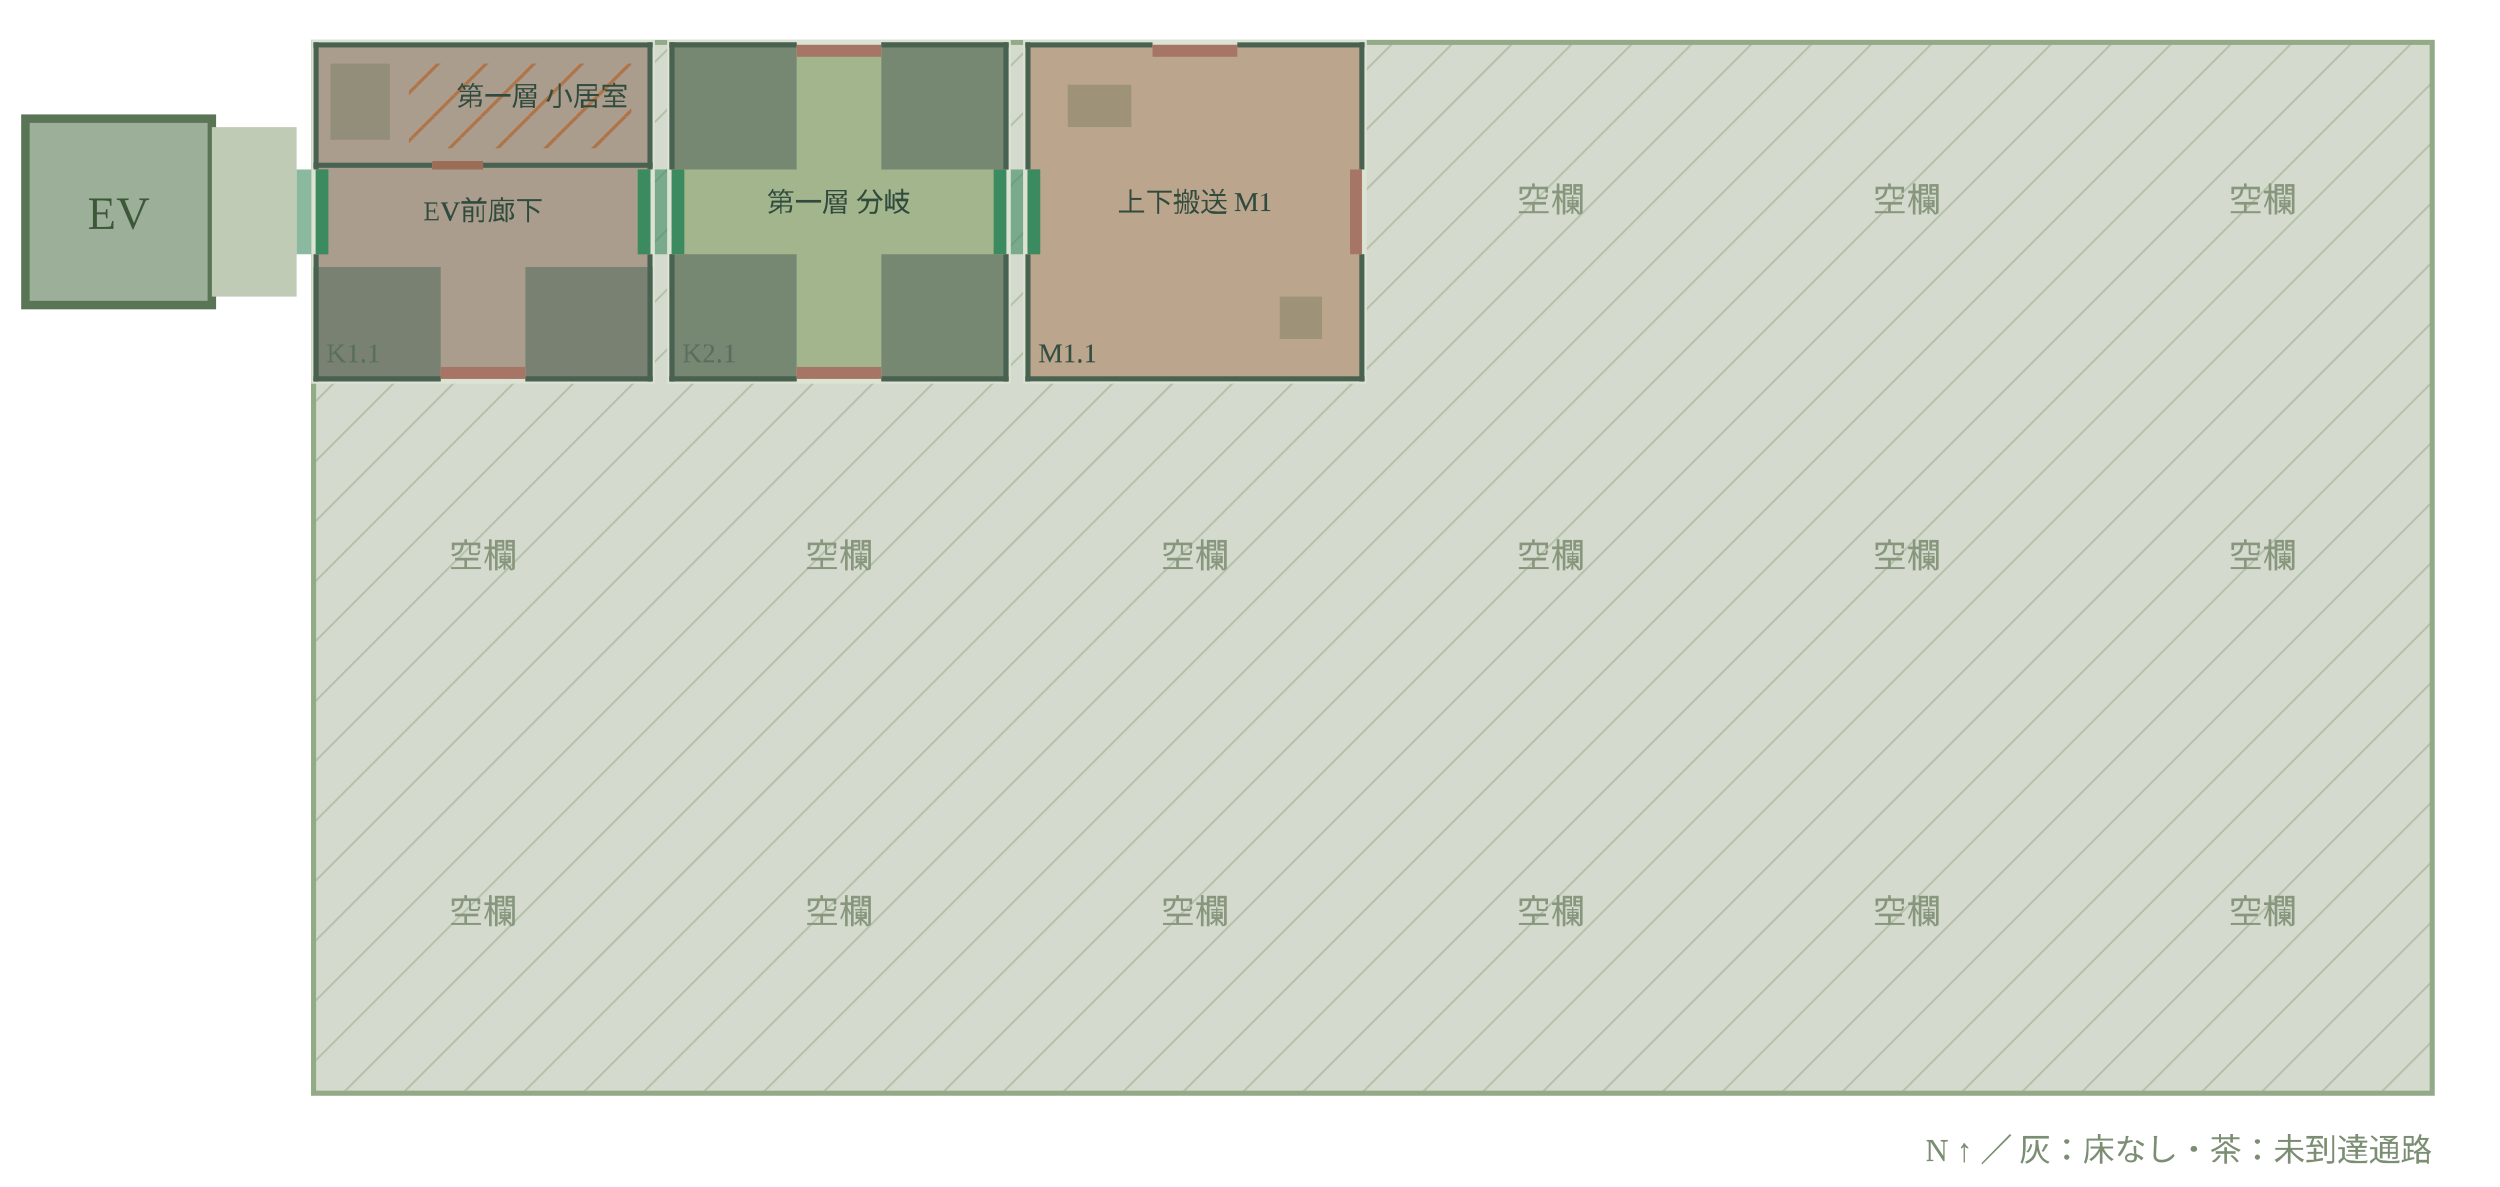
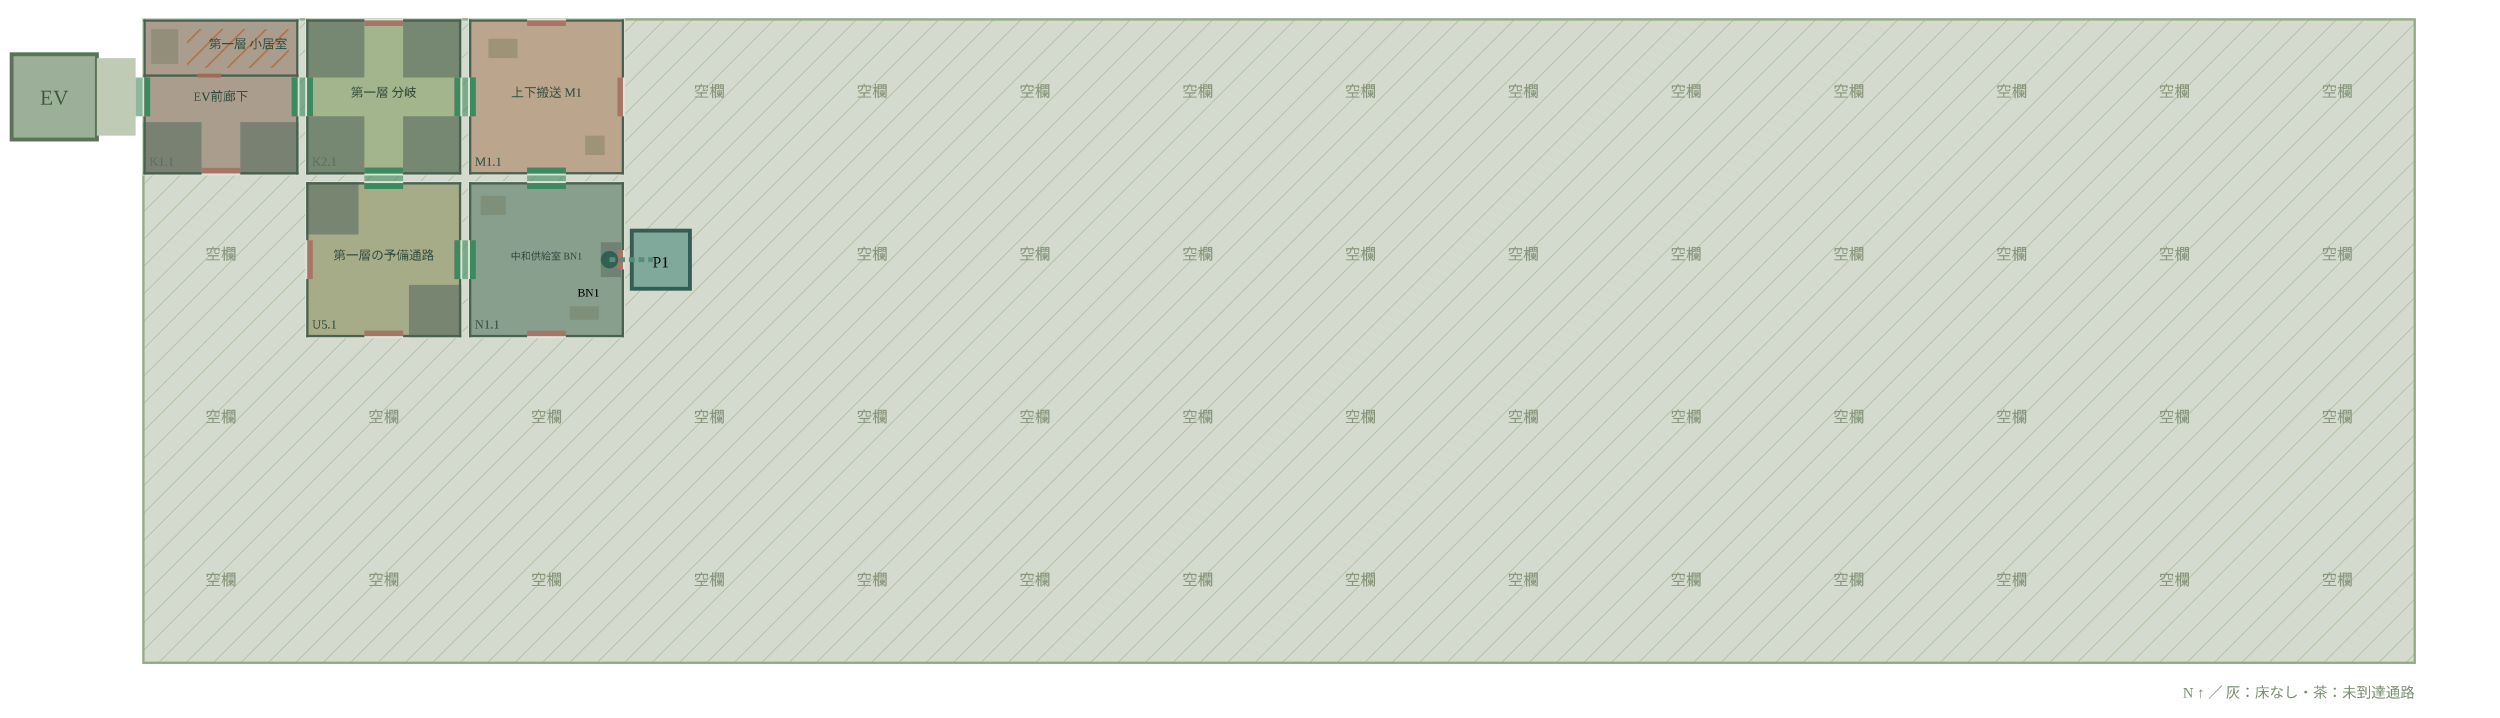
- <svg xmlns="http://www.w3.org/2000/svg" viewBox="-7.4 -1 59 28" role="img" aria-label="第一層 C 4方向・内部通路平面図">
+ <svg xmlns="http://www.w3.org/2000/svg" viewBox="-7.4 -1 129 37" role="img" aria-label="第一層 C 4方向・内部通路平面図">
  <defs>
    <pattern id="well2" width="1" height="1" patternUnits="userSpaceOnUse" patternTransform="rotate(45)">
      <rect width="1" height="1" fill="#d4dacd" />
      <line x1="0" y1="0" x2="0" y2="1" stroke="#b7c3ac" stroke-width=".1" />
    </pattern>
    <pattern id="iso2" width=".8" height=".8" patternUnits="userSpaceOnUse" patternTransform="rotate(45)">
      <line x1="0" y1="0" x2="0" y2=".8" stroke="#aa7043" stroke-width=".15" />
    </pattern>
  </defs>
-   <rect x="0" y="0" width="50" height="24.8" fill="url(#well2)" stroke="#93aa86" stroke-width=".12" />
+   <rect x="0" y="0" width="117.2" height="33.2" fill="url(#well2)" stroke="#93aa86" stroke-width=".12" />
  <rect x="-6.8" y="1.8" width="4.4" height="4.4" fill="#9caf99" stroke="#597555" stroke-width=".2" />
  <text x="-4.6" y="4.4" text-anchor="middle" font-size="1.1" fill="#3c5839">EV</text>
  <rect x="-2.4" y="2" width="2" height="4" fill="#c0cbb5" />
  <rect x="8" y="3" width="0.4" height="2" fill="#3c8a60" fill-opacity=".6" />
+   <rect x="11.4" y="8" width="2" height="0.4" fill="#3c8a60" fill-opacity=".6" />
  <rect x="16.4" y="3" width="0.4" height="2" fill="#3c8a60" fill-opacity=".6" />
+   <rect x="19.8" y="8" width="2" height="0.4" fill="#3c8a60" fill-opacity=".6" />
+   <rect x="16.4" y="11.4" width="0.4" height="2" fill="#3c8a60" fill-opacity=".6" />
  <rect x="-0.4" y="3" width="0.4" height="2" fill="#3c8a60" fill-opacity=".6" />
-   <g data-id="K1" transform="translate(0 0)">
+   <g data-id="K1" transform="translate(0 0) rotate(0 4 4)">
    <rect x="0" y="0" width="8" height="8" fill="#aa9d8d" stroke="#dce3d3" stroke-width="0.11" />
    <text x="0.3" y="7.55" font-size=".65" fill="#334f42">K1.1</text>
    <rect x="0" y="5.3" width="3" height="2.7" fill="#67786a" opacity=".75" />
    <rect x="5" y="5.3" width="3" height="2.7" fill="#67786a" opacity=".75" />
    <rect x="0.4" y="0.5" width="1.4" height="1.8" fill="#6f755a" opacity=".38" />
    <line x1="0" y1="0.06" x2="8" y2="0.06" stroke="#496150" stroke-width="0.12" />
    <line x1="0" y1="7.94" x2="3" y2="7.94" stroke="#496150" stroke-width="0.12" />
    <line x1="5" y1="7.94" x2="8" y2="7.94" stroke="#496150" stroke-width="0.12" />
    <line x1="0.06" y1="0" x2="0.06" y2="3" stroke="#496150" stroke-width="0.12" />
    <line x1="0.06" y1="5" x2="0.06" y2="8" stroke="#496150" stroke-width="0.12" />
    <line x1="7.94" y1="0" x2="7.94" y2="3" stroke="#496150" stroke-width="0.12" />
    <line x1="7.94" y1="5" x2="7.94" y2="8" stroke="#496150" stroke-width="0.12" />
    <line x1="0" y1="2.9" x2="2.8" y2="2.9" stroke="#496150" stroke-width="0.12" />
    <line x1="4" y1="2.9" x2="8" y2="2.9" stroke="#496150" stroke-width="0.12" />
    <line x1="2.8" y1="2.9" x2="4" y2="2.9" stroke="#9b6c56" stroke-width="0.2" />
    <rect x="2.25" y="0.5" width="5.25" height="0.25" fill="url(#iso2)" />
    <rect x="2.25" y="0.75" width="5.25" height="0.25" fill="url(#iso2)" />
    <rect x="2.25" y="1" width="5.25" height="0.25" fill="url(#iso2)" />
    <rect x="2.25" y="1.25" width="5.25" height="0.25" fill="url(#iso2)" />
    <rect x="2.25" y="1.5" width="5.25" height="0.25" fill="url(#iso2)" />
    <rect x="2.25" y="1.75" width="5.25" height="0.25" fill="url(#iso2)" />
    <rect x="2.25" y="2" width="5.25" height="0.25" fill="url(#iso2)" />
    <rect x="2.25" y="2.25" width="5.25" height="0.25" fill="url(#iso2)" />
    <line x1="0.2" y1="3" x2="0.2" y2="5" stroke="#a67565" stroke-width="0.28" />
    <line x1="0.2" y1="3" x2="0.2" y2="5" stroke="#3c8a60" stroke-width="0.3" />
    <line x1="7.8" y1="3" x2="7.8" y2="5" stroke="#a67565" stroke-width="0.28" />
    <line x1="7.8" y1="3" x2="7.8" y2="5" stroke="#3c8a60" stroke-width="0.3" />
    <line x1="3" y1="7.8" x2="5" y2="7.8" stroke="#a67565" stroke-width="0.28" />
    <text x="5.4" y="1.5" text-anchor="middle" font-size="0.65" fill="#304b3d">第一層 小居室</text>
    <text x="4" y="4.2" text-anchor="middle" font-size="0.65" fill="#304b3d">EV前廊下</text>
  </g>
-   <g data-id="K2" transform="translate(8.4 0)">
+   <g data-id="K2" transform="translate(8.4 0) rotate(0 4 4)">
    <rect x="0" y="0" width="8" height="8" fill="#a3b58d" stroke="#dce3d3" stroke-width="0.11" />
    <text x="0.3" y="7.55" font-size=".65" fill="#334f42">K2.1</text>
    <rect x="0" y="0" width="3" height="3" fill="#67786a" opacity=".75" />
    <rect x="5" y="0" width="3" height="3" fill="#67786a" opacity=".75" />
    <rect x="0" y="5" width="3" height="3" fill="#67786a" opacity=".75" />
    <rect x="5" y="5" width="3" height="3" fill="#67786a" opacity=".75" />
    <line x1="0" y1="0.06" x2="3" y2="0.06" stroke="#496150" stroke-width="0.12" />
    <line x1="5" y1="0.06" x2="8" y2="0.06" stroke="#496150" stroke-width="0.12" />
    <line x1="0" y1="7.94" x2="3" y2="7.94" stroke="#496150" stroke-width="0.12" />
    <line x1="5" y1="7.94" x2="8" y2="7.94" stroke="#496150" stroke-width="0.12" />
    <line x1="0.06" y1="0" x2="0.06" y2="3" stroke="#496150" stroke-width="0.12" />
    <line x1="0.06" y1="5" x2="0.06" y2="8" stroke="#496150" stroke-width="0.12" />
    <line x1="7.94" y1="0" x2="7.94" y2="3" stroke="#496150" stroke-width="0.12" />
    <line x1="7.94" y1="5" x2="7.94" y2="8" stroke="#496150" stroke-width="0.12" />
    <line x1="3" y1="0.2" x2="5" y2="0.2" stroke="#a67565" stroke-width="0.28" />
    <line x1="3" y1="7.8" x2="5" y2="7.8" stroke="#a67565" stroke-width="0.28" />
+     <line x1="3" y1="7.8" x2="5" y2="7.8" stroke="#3c8a60" stroke-width="0.3" />
    <line x1="0.2" y1="3" x2="0.2" y2="5" stroke="#a67565" stroke-width="0.28" />
    <line x1="0.2" y1="3" x2="0.2" y2="5" stroke="#3c8a60" stroke-width="0.3" />
    <line x1="7.8" y1="3" x2="7.8" y2="5" stroke="#a67565" stroke-width="0.28" />
    <line x1="7.8" y1="3" x2="7.8" y2="5" stroke="#3c8a60" stroke-width="0.3" />
    <text x="4" y="4" text-anchor="middle" font-size="0.65" fill="#304b3d">第一層 分岐</text>
  </g>
-   <g data-id="M1" transform="translate(16.8 0)">
+   <g data-id="M1" transform="translate(16.8 0) rotate(0 4 4)">
    <rect x="0" y="0" width="8" height="8" fill="#bba58d" stroke="#dce3d3" stroke-width="0.11" />
    <text x="0.3" y="7.55" font-size=".65" fill="#334f42">M1.1</text>
    <rect x="1" y="1" width="1.5" height="1" fill="#6f755a" opacity=".38" />
    <rect x="6" y="6" width="1" height="1" fill="#6f755a" opacity=".38" />
    <line x1="0" y1="0.06" x2="3" y2="0.06" stroke="#496150" stroke-width="0.12" />
    <line x1="5" y1="0.06" x2="8" y2="0.06" stroke="#496150" stroke-width="0.12" />
-     <line x1="0" y1="7.94" x2="8" y2="7.94" stroke="#496150" stroke-width="0.12" />
+     <line x1="0" y1="7.94" x2="3" y2="7.94" stroke="#496150" stroke-width="0.12" />
+     <line x1="5" y1="7.94" x2="8" y2="7.94" stroke="#496150" stroke-width="0.12" />
    <line x1="0.06" y1="0" x2="0.06" y2="3" stroke="#496150" stroke-width="0.12" />
    <line x1="0.06" y1="5" x2="0.06" y2="8" stroke="#496150" stroke-width="0.12" />
    <line x1="7.94" y1="0" x2="7.94" y2="3" stroke="#496150" stroke-width="0.12" />
    <line x1="7.94" y1="5" x2="7.94" y2="8" stroke="#496150" stroke-width="0.12" />
    <line x1="0.2" y1="3" x2="0.2" y2="5" stroke="#a67565" stroke-width="0.28" />
    <line x1="0.2" y1="3" x2="0.2" y2="5" stroke="#3c8a60" stroke-width="0.3" />
    <line x1="3" y1="0.2" x2="5" y2="0.2" stroke="#a67565" stroke-width="0.28" />
    <line x1="7.8" y1="3" x2="7.8" y2="5" stroke="#a67565" stroke-width="0.28" />
+     <line x1="3" y1="7.8" x2="5" y2="7.8" stroke="#a67565" stroke-width="0.28" />
+     <line x1="3" y1="7.8" x2="5" y2="7.8" stroke="#3c8a60" stroke-width="0.3" />
    <text x="4" y="4" text-anchor="middle" font-size="0.65" fill="#304b3d">上下搬送 M1</text>
  </g>
+   <g data-id="U5" transform="translate(8.4 8.4) rotate(0 4 4)">
+     <rect x="0" y="0" width="8" height="8" fill="#a6ac88" stroke="#dce3d3" stroke-width="0.11" />
+     <text x="0.3" y="7.55" font-size=".65" fill="#334f42">U5.1</text>
+     <rect x="0" y="0" width="2.7" height="2.7" fill="#67786a" opacity=".75" />
+     <rect x="5.3" y="5.3" width="2.7" height="2.7" fill="#67786a" opacity=".75" />
+     <line x1="0" y1="0.06" x2="3" y2="0.06" stroke="#496150" stroke-width="0.12" />
+     <line x1="5" y1="0.06" x2="8" y2="0.06" stroke="#496150" stroke-width="0.12" />
+     <line x1="0" y1="7.94" x2="3" y2="7.94" stroke="#496150" stroke-width="0.12" />
+     <line x1="5" y1="7.94" x2="8" y2="7.94" stroke="#496150" stroke-width="0.12" />
+     <line x1="0.06" y1="0" x2="0.06" y2="3" stroke="#496150" stroke-width="0.12" />
+     <line x1="0.06" y1="5" x2="0.06" y2="8" stroke="#496150" stroke-width="0.12" />
+     <line x1="7.94" y1="0" x2="7.94" y2="3" stroke="#496150" stroke-width="0.12" />
+     <line x1="7.94" y1="5" x2="7.94" y2="8" stroke="#496150" stroke-width="0.12" />
+     <line x1="3" y1="0.2" x2="5" y2="0.2" stroke="#a67565" stroke-width="0.28" />
+     <line x1="3" y1="0.2" x2="5" y2="0.2" stroke="#3c8a60" stroke-width="0.3" />
+     <line x1="7.8" y1="3" x2="7.8" y2="5" stroke="#a67565" stroke-width="0.28" />
+     <line x1="7.8" y1="3" x2="7.8" y2="5" stroke="#3c8a60" stroke-width="0.3" />
+     <line x1="3" y1="7.8" x2="5" y2="7.8" stroke="#a67565" stroke-width="0.28" />
+     <line x1="0.2" y1="3" x2="0.2" y2="5" stroke="#a67565" stroke-width="0.28" />
+     <text x="4" y="4" text-anchor="middle" font-size="0.65" fill="#304b3d">第一層の予備通路</text>
+   </g>
+   <g data-id="N1" transform="translate(16.8 8.4) rotate(0 4 4)">
+     <rect x="0" y="0" width="8" height="8" fill="#899f8e" stroke="#dce3d3" stroke-width="0.11" />
+     <text x="0.3" y="7.55" font-size=".65" fill="#334f42">N1.1</text>
+     <rect x="6.8" y="3.1" width="1.05" height="1.8" fill="#67786a" opacity=".75" />
+     <rect x="0.6" y="0.7" width="1.3" height="1" fill="#6f755a" opacity=".38" />
+     <rect x="5.2" y="6.4" width="1.5" height="0.7" fill="#6f755a" opacity=".38" />
+     <line x1="0" y1="0.06" x2="3" y2="0.06" stroke="#496150" stroke-width="0.12" />
+     <line x1="5" y1="0.06" x2="8" y2="0.06" stroke="#496150" stroke-width="0.12" />
+     <line x1="0" y1="7.94" x2="3" y2="7.94" stroke="#496150" stroke-width="0.12" />
+     <line x1="5" y1="7.94" x2="8" y2="7.94" stroke="#496150" stroke-width="0.12" />
+     <line x1="0.06" y1="0" x2="0.06" y2="3" stroke="#496150" stroke-width="0.12" />
+     <line x1="0.06" y1="5" x2="0.06" y2="8" stroke="#496150" stroke-width="0.12" />
+     <line x1="7.94" y1="0" x2="7.94" y2="3.5" stroke="#496150" stroke-width="0.12" />
+     <line x1="7.94" y1="4.5" x2="7.94" y2="8" stroke="#496150" stroke-width="0.12" />
+     <line x1="3" y1="0.2" x2="5" y2="0.2" stroke="#a67565" stroke-width="0.28" />
+     <line x1="3" y1="0.2" x2="5" y2="0.2" stroke="#3c8a60" stroke-width="0.3" />
+     <line x1="3" y1="7.8" x2="5" y2="7.8" stroke="#a67565" stroke-width="0.28" />
+     <line x1="0.2" y1="3" x2="0.2" y2="5" stroke="#a67565" stroke-width="0.28" />
+     <line x1="0.2" y1="3" x2="0.2" y2="5" stroke="#3c8a60" stroke-width="0.3" />
+     <line x1="7.8" y1="3.5" x2="7.8" y2="4.5" stroke="#a67565" stroke-width="0.28" />
+     <circle cx="7.25" cy="4" r=".45" fill="#315f51" />
+     <text x="5.6" y="5.9" font-size=".6">BN1</text>
+     <text x="4" y="4" text-anchor="middle" font-size="0.52" fill="#304b3d">中和供給室 BN1</text>
+   </g>
+   <rect x="25.2" y="10.9" width="3" height="3" fill="#81a99b" stroke="#345e54" stroke-width=".2" />
+   <text x="26.7" y="12.8" font-size=".8" text-anchor="middle">P1</text>
+   <line x1="24.05" y1="12.4" x2="26.3" y2="12.4" stroke="#568c79" stroke-width="0.25" stroke-dasharray=".3 .2" />
  <text x="29.2" y="4" text-anchor="middle" font-size=".8" fill="#87967c">空欄</text>
  <text x="37.6" y="4" text-anchor="middle" font-size=".8" fill="#87967c">空欄</text>
  <text x="46" y="4" text-anchor="middle" font-size=".8" fill="#87967c">空欄</text>
+   <text x="54.4" y="4" text-anchor="middle" font-size=".8" fill="#87967c">空欄</text>
+   <text x="62.8" y="4" text-anchor="middle" font-size=".8" fill="#87967c">空欄</text>
+   <text x="71.2" y="4" text-anchor="middle" font-size=".8" fill="#87967c">空欄</text>
+   <text x="79.6" y="4" text-anchor="middle" font-size=".8" fill="#87967c">空欄</text>
+   <text x="88" y="4" text-anchor="middle" font-size=".8" fill="#87967c">空欄</text>
+   <text x="96.4" y="4" text-anchor="middle" font-size=".8" fill="#87967c">空欄</text>
+   <text x="104.8" y="4" text-anchor="middle" font-size=".8" fill="#87967c">空欄</text>
+   <text x="113.2" y="4" text-anchor="middle" font-size=".8" fill="#87967c">空欄</text>
  <text x="4" y="12.4" text-anchor="middle" font-size=".8" fill="#87967c">空欄</text>
-   <text x="12.4" y="12.4" text-anchor="middle" font-size=".8" fill="#87967c">空欄</text>
-   <text x="20.8" y="12.4" text-anchor="middle" font-size=".8" fill="#87967c">空欄</text>
-   <text x="29.2" y="12.4" text-anchor="middle" font-size=".8" fill="#87967c">空欄</text>
  <text x="37.6" y="12.4" text-anchor="middle" font-size=".8" fill="#87967c">空欄</text>
  <text x="46" y="12.4" text-anchor="middle" font-size=".8" fill="#87967c">空欄</text>
+   <text x="54.4" y="12.4" text-anchor="middle" font-size=".8" fill="#87967c">空欄</text>
+   <text x="62.8" y="12.4" text-anchor="middle" font-size=".8" fill="#87967c">空欄</text>
+   <text x="71.2" y="12.4" text-anchor="middle" font-size=".8" fill="#87967c">空欄</text>
+   <text x="79.6" y="12.4" text-anchor="middle" font-size=".8" fill="#87967c">空欄</text>
+   <text x="88" y="12.4" text-anchor="middle" font-size=".8" fill="#87967c">空欄</text>
+   <text x="96.4" y="12.4" text-anchor="middle" font-size=".8" fill="#87967c">空欄</text>
+   <text x="104.8" y="12.4" text-anchor="middle" font-size=".8" fill="#87967c">空欄</text>
+   <text x="113.2" y="12.4" text-anchor="middle" font-size=".8" fill="#87967c">空欄</text>
  <text x="4" y="20.8" text-anchor="middle" font-size=".8" fill="#87967c">空欄</text>
  <text x="12.4" y="20.8" text-anchor="middle" font-size=".8" fill="#87967c">空欄</text>
  <text x="20.8" y="20.8" text-anchor="middle" font-size=".8" fill="#87967c">空欄</text>
  <text x="29.2" y="20.8" text-anchor="middle" font-size=".8" fill="#87967c">空欄</text>
  <text x="37.6" y="20.8" text-anchor="middle" font-size=".8" fill="#87967c">空欄</text>
  <text x="46" y="20.8" text-anchor="middle" font-size=".8" fill="#87967c">空欄</text>
-   <text x="50" y="26.4" text-anchor="end" font-size=".75" fill="#7b8d72">N ↑ ／ 灰：床なし・茶：未到達通路</text>
+   <text x="54.4" y="20.8" text-anchor="middle" font-size=".8" fill="#87967c">空欄</text>
+   <text x="62.8" y="20.8" text-anchor="middle" font-size=".8" fill="#87967c">空欄</text>
+   <text x="71.2" y="20.8" text-anchor="middle" font-size=".8" fill="#87967c">空欄</text>
+   <text x="79.6" y="20.8" text-anchor="middle" font-size=".8" fill="#87967c">空欄</text>
+   <text x="88" y="20.8" text-anchor="middle" font-size=".8" fill="#87967c">空欄</text>
+   <text x="96.4" y="20.8" text-anchor="middle" font-size=".8" fill="#87967c">空欄</text>
+   <text x="104.8" y="20.8" text-anchor="middle" font-size=".8" fill="#87967c">空欄</text>
+   <text x="113.2" y="20.8" text-anchor="middle" font-size=".8" fill="#87967c">空欄</text>
+   <text x="4" y="29.2" text-anchor="middle" font-size=".8" fill="#87967c">空欄</text>
+   <text x="12.4" y="29.2" text-anchor="middle" font-size=".8" fill="#87967c">空欄</text>
+   <text x="20.8" y="29.2" text-anchor="middle" font-size=".8" fill="#87967c">空欄</text>
+   <text x="29.2" y="29.2" text-anchor="middle" font-size=".8" fill="#87967c">空欄</text>
+   <text x="37.6" y="29.2" text-anchor="middle" font-size=".8" fill="#87967c">空欄</text>
+   <text x="46" y="29.2" text-anchor="middle" font-size=".8" fill="#87967c">空欄</text>
+   <text x="54.4" y="29.2" text-anchor="middle" font-size=".8" fill="#87967c">空欄</text>
+   <text x="62.8" y="29.2" text-anchor="middle" font-size=".8" fill="#87967c">空欄</text>
+   <text x="71.2" y="29.2" text-anchor="middle" font-size=".8" fill="#87967c">空欄</text>
+   <text x="79.6" y="29.2" text-anchor="middle" font-size=".8" fill="#87967c">空欄</text>
+   <text x="88" y="29.2" text-anchor="middle" font-size=".8" fill="#87967c">空欄</text>
+   <text x="96.4" y="29.2" text-anchor="middle" font-size=".8" fill="#87967c">空欄</text>
+   <text x="104.8" y="29.2" text-anchor="middle" font-size=".8" fill="#87967c">空欄</text>
+   <text x="113.2" y="29.2" text-anchor="middle" font-size=".8" fill="#87967c">空欄</text>
+   <text x="117.2" y="35" text-anchor="end" font-size=".75" fill="#7b8d72">N ↑ ／ 灰：床なし・茶：未到達通路</text>
</svg>
